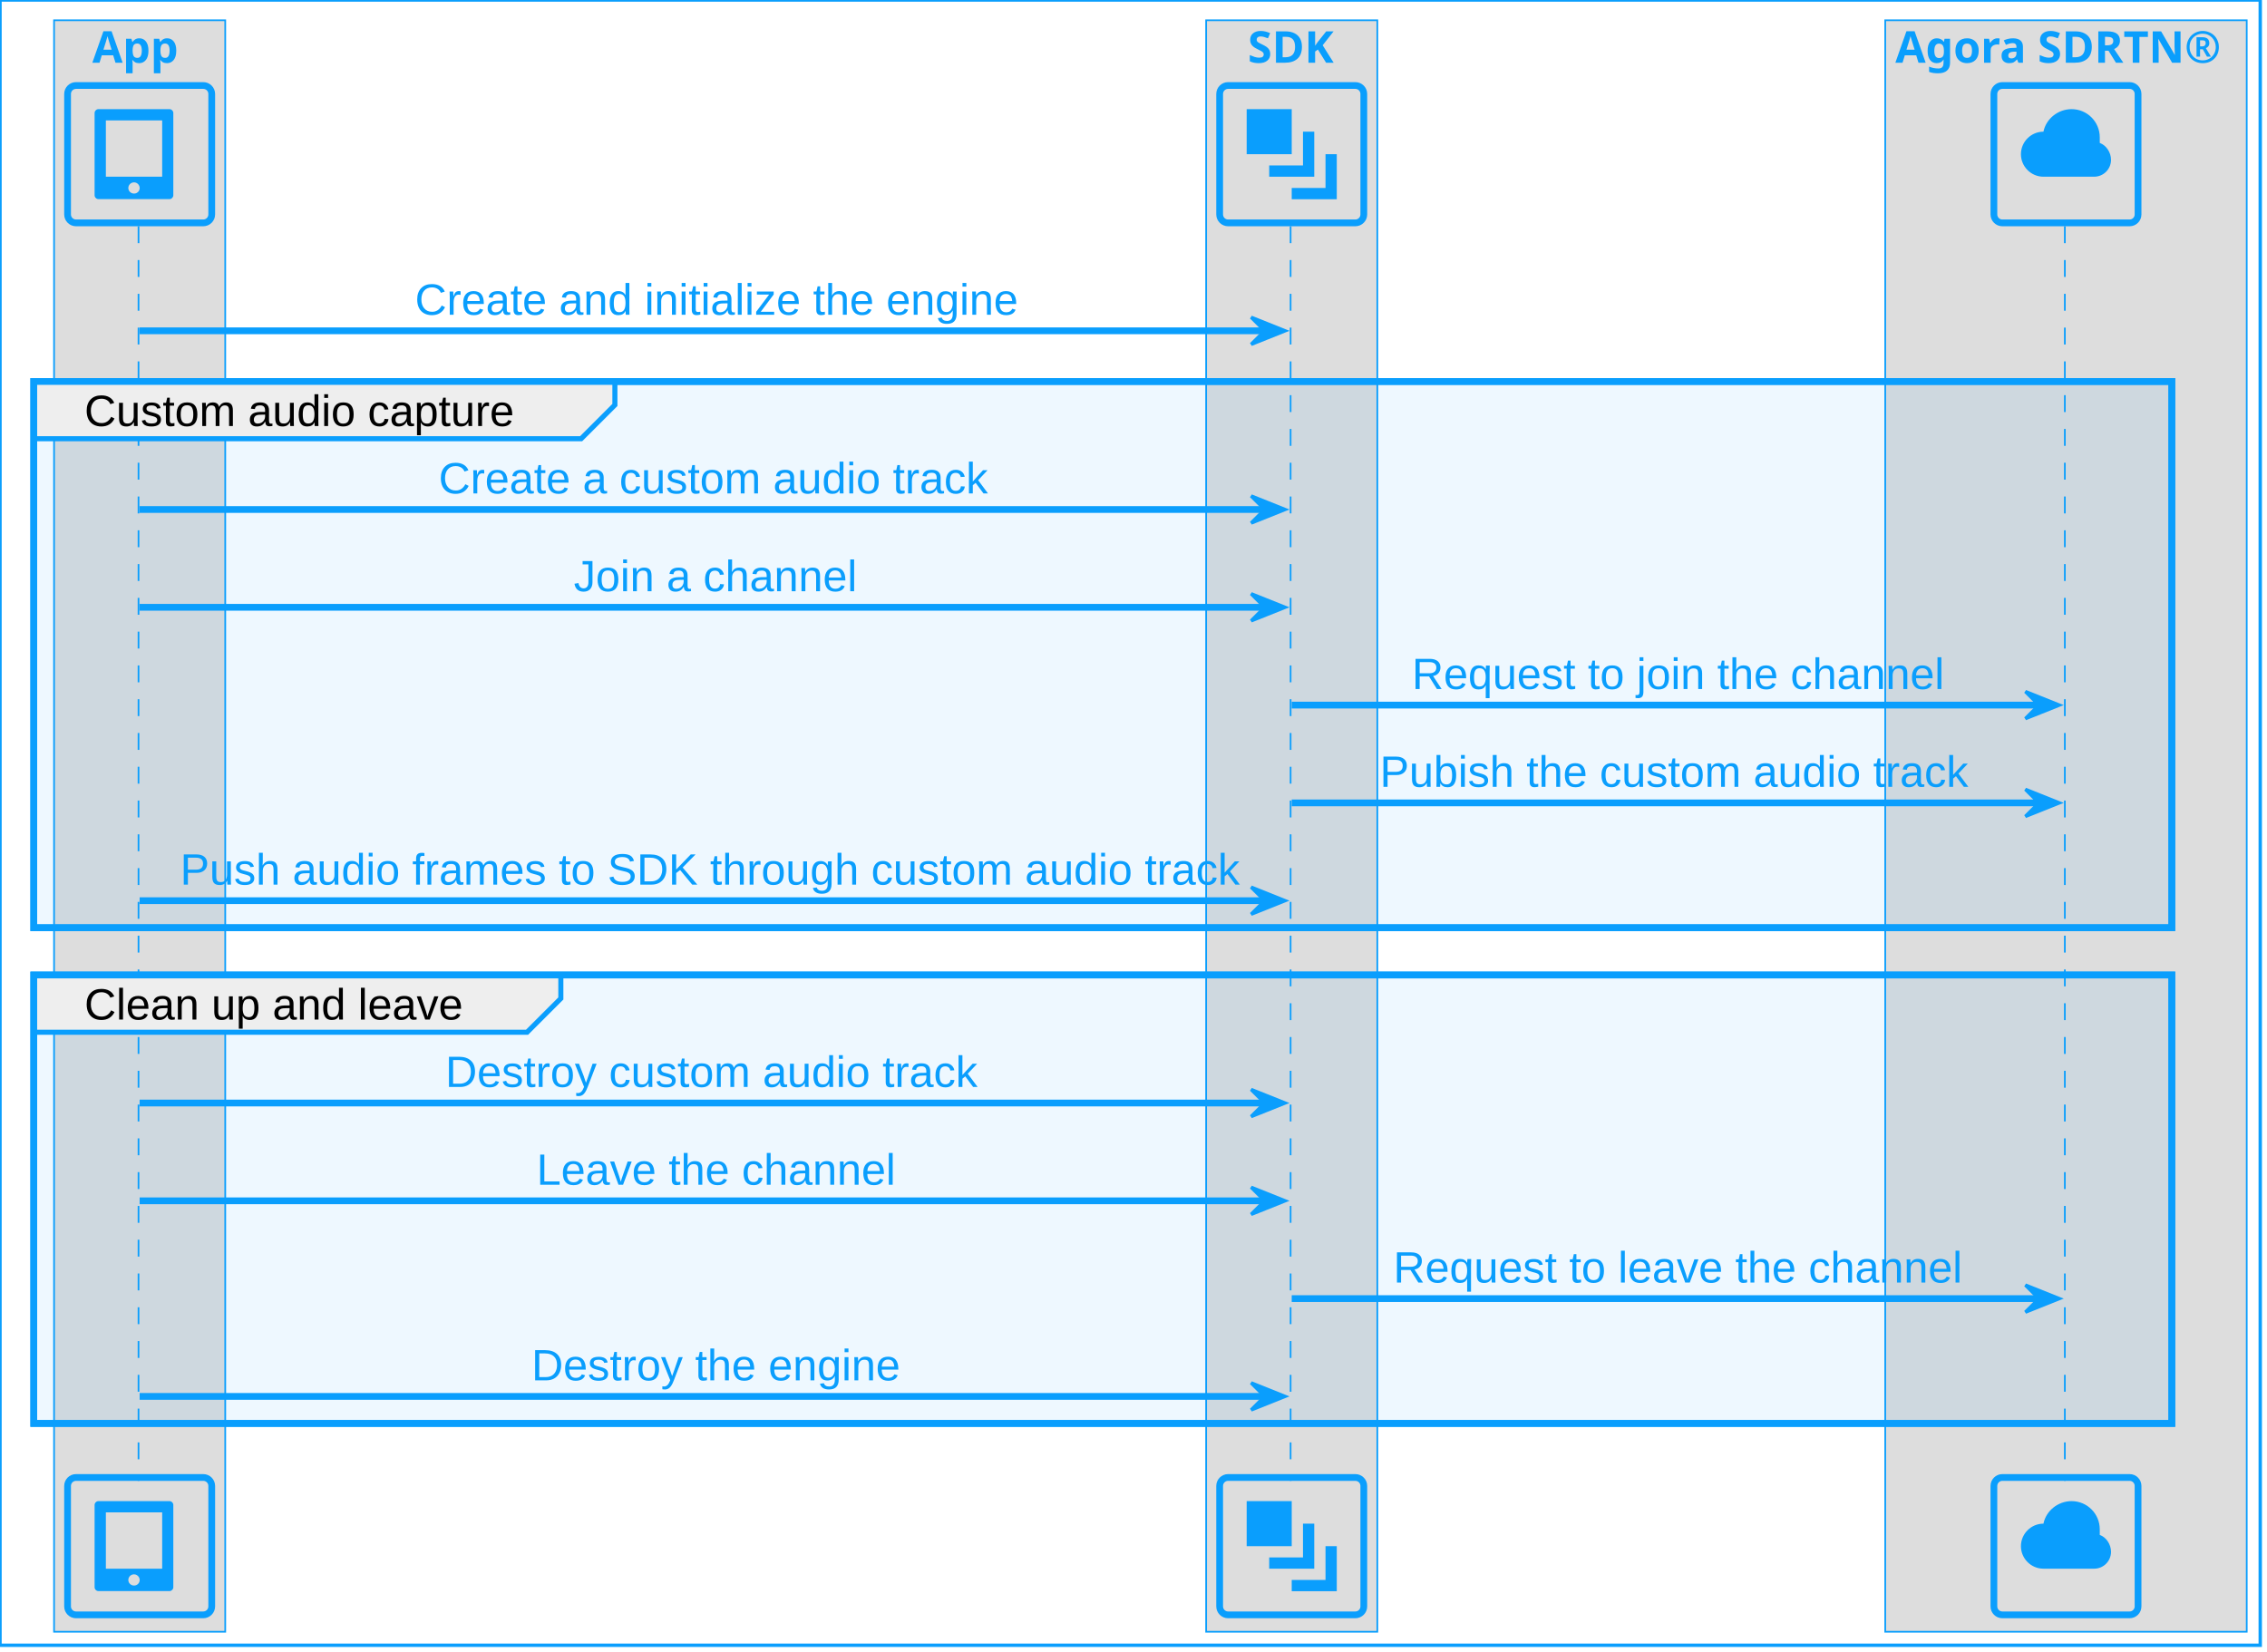
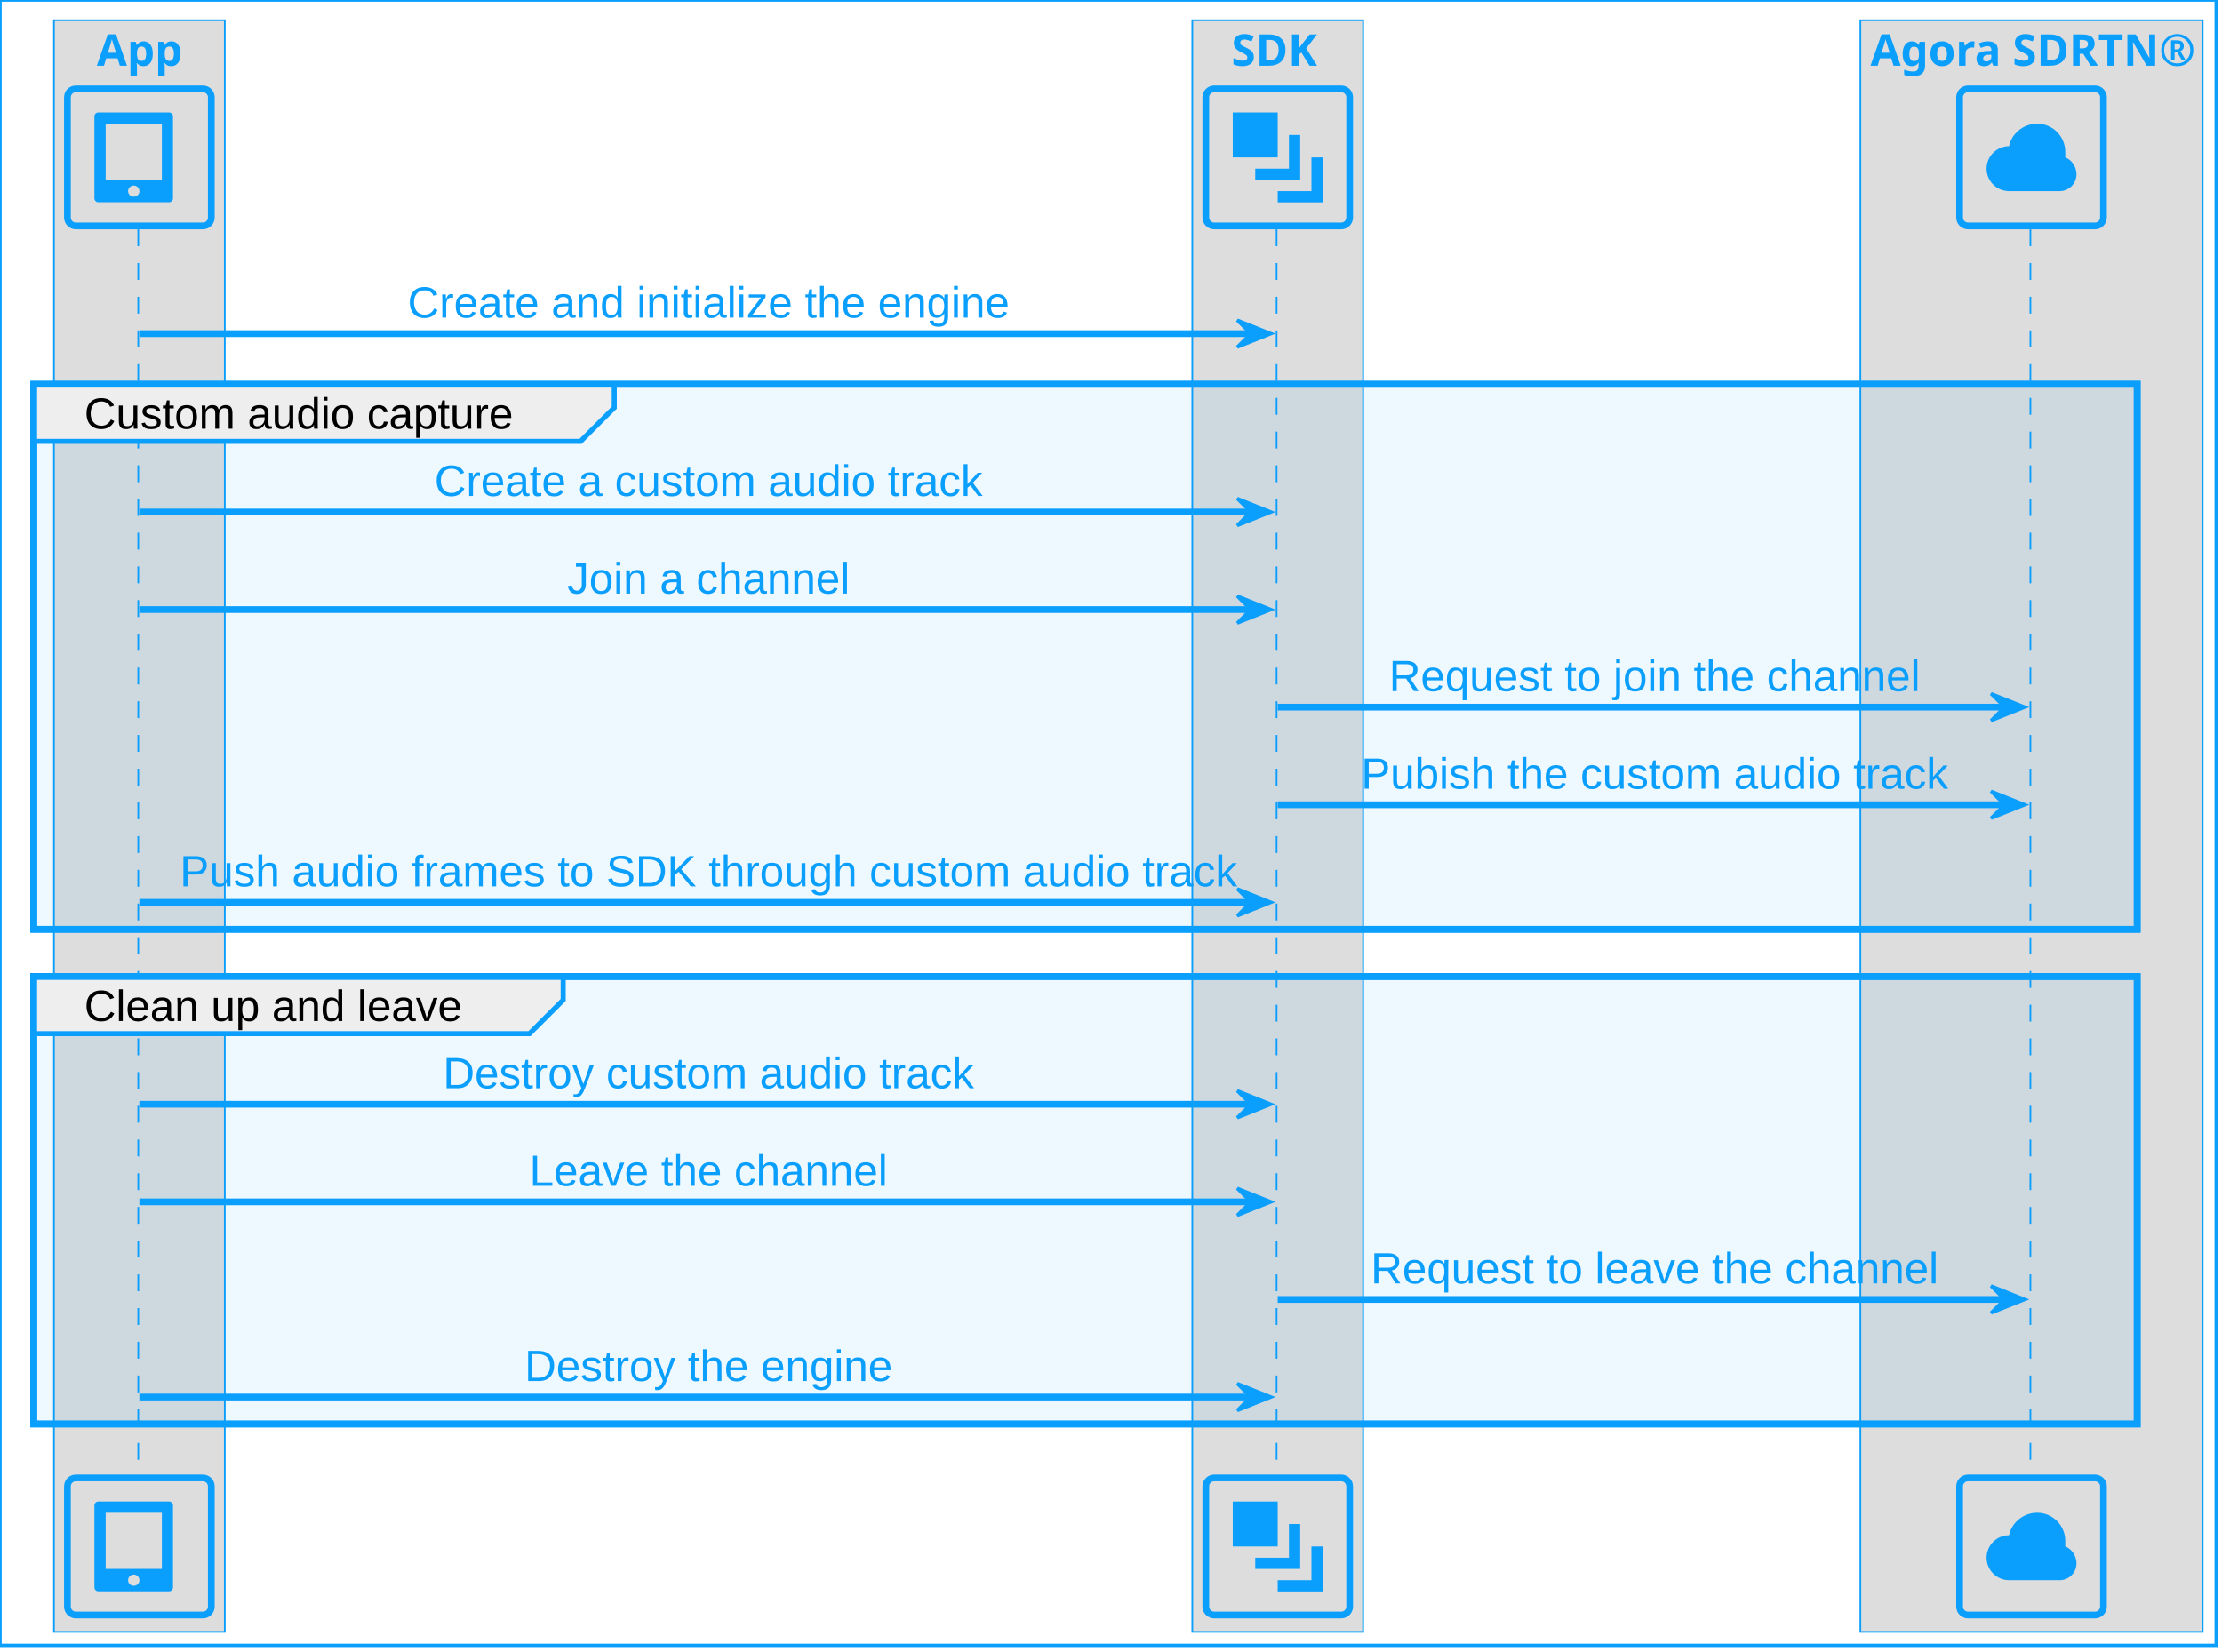
- <svg xmlns="http://www.w3.org/2000/svg" contentStyleType="text/css" height="489px" preserveAspectRatio="none" style="width:671px;height:489px;" version="1.1" viewBox="0 0 671 489" width="671px" zoomAndPan="magnify">
+ <svg xmlns="http://www.w3.org/2000/svg" contentStyleType="text/css" data-diagram-type="SEQUENCE" height="490px" preserveAspectRatio="none" style="width:659px;height:490px;" version="1.1" viewBox="0 0 659 490" width="659px" zoomAndPan="magnify">
  <defs />
  <g>
-     <rect fill="none" height="487.029" style="stroke:#0A9EFD;stroke-width:1.0;" width="669" x="0" y="0" />
-     <rect fill="#999999" fill-opacity="0.333" height="477.029" style="stroke:#0A9EFD;stroke-width:0.5;" width="50.667" x="16" y="6" />
-     <text fill="#0A9EFD" font-family="sans-serif" font-size="13" font-weight="bold" lengthAdjust="spacing" textLength="28" x="27.333" y="18.568">App</text>
-     <rect fill="#999999" fill-opacity="0.333" height="477.029" style="stroke:#0A9EFD;stroke-width:0.5;" width="50.667" x="357" y="6" />
-     <text fill="#0A9EFD" font-family="sans-serif" font-size="13" font-weight="bold" lengthAdjust="spacing" textLength="26" x="369.333" y="18.568">SDK</text>
-     <rect fill="#999999" fill-opacity="0.333" height="477.029" style="stroke:#0A9EFD;stroke-width:0.5;" width="107" x="558" y="6" />
-     <text fill="#0A9EFD" font-family="sans-serif" font-size="13" font-weight="bold" lengthAdjust="spacing" textLength="101" x="561" y="18.568">Agora SDRTN®</text>
-     <rect fill="#0A9EFD" fill-opacity="0.067" height="161.692" style="stroke:#0A9EFD;stroke-width:2.0;" width="632.833" x="10" y="112.926" />
-     <rect fill="#0A9EFD" fill-opacity="0.067" height="132.744" style="stroke:#0A9EFD;stroke-width:2.0;" width="632.833" x="10" y="288.618" />
-     <line style="stroke:#0A9EFD;stroke-width:0.5;stroke-dasharray:5.0,5.0;" x1="41" x2="41" y1="66.977" y2="438.362" />
-     <line style="stroke:#0A9EFD;stroke-width:0.5;stroke-dasharray:5.0,5.0;" x1="382" x2="382" y1="66.977" y2="438.362" />
-     <line style="stroke:#0A9EFD;stroke-width:0.5;stroke-dasharray:5.0,5.0;" x1="611.167" x2="611.167" y1="66.977" y2="438.362" />
-     <rect fill="none" height="40.667" rx="2.5" ry="2.5" style="stroke:#0A9EFD;stroke-width:2.0;" width="42.667" x="20" y="25.311" />
-     <path d="M29.133,32.31 C28.533,32.31 28,32.844 28,33.444 L28,57.81 C28,58.41 28.533,58.944 29.133,58.944 L50.167,58.944 C50.767,58.944 51.3,58.41 51.3,57.81 L51.3,33.444 C51.3,32.844 50.767,32.31 50.167,32.31 L29.133,32.31 M31.333,35.644 L48,35.644 L48,52.31 L31.333,52.31 L31.333,35.644 M39.667,53.977 C40.933,53.977 41.767,55.377 41.133,56.477 C40.5,57.577 38.867,57.577 38.2,56.477 C37.567,55.377 38.367,53.977 39.667,53.977 " fill="#0A9EFD" style="stroke:;stroke-width:0.0;stroke-dasharray:;" />
-     <rect fill="none" height="40.667" rx="2.5" ry="2.5" style="stroke:#0A9EFD;stroke-width:2.0;" width="42.667" x="20" y="437.362" />
-     <path d="M29.133,444.362 C28.533,444.362 28,444.895 28,445.495 L28,469.862 C28,470.462 28.533,470.995 29.133,470.995 L50.167,470.995 C50.767,470.995 51.3,470.462 51.3,469.862 L51.3,445.495 C51.3,444.895 50.767,444.362 50.167,444.362 L29.133,444.362 M31.333,447.695 L48,447.695 L48,464.362 L31.333,464.362 L31.333,447.695 M39.667,466.029 C40.933,466.029 41.767,467.429 41.133,468.529 C40.5,469.629 38.867,469.629 38.2,468.529 C37.567,467.429 38.367,466.029 39.667,466.029 " fill="#0A9EFD" style="stroke:;stroke-width:0.0;stroke-dasharray:;" />
-     <rect fill="none" height="40.667" rx="2.5" ry="2.5" style="stroke:#0A9EFD;stroke-width:2.0;" width="42.667" x="361" y="25.311" />
-     <path d="M369,32.31 L369,45.644 L382.333,45.644 L382.333,32.31 L369,32.31 M385.667,38.977 L385.667,48.977 L375.667,48.977 L375.667,52.31 L389,52.31 L389,38.977 L385.667,38.977 M392.333,45.644 L392.333,55.644 L382.333,55.644 L382.333,58.977 L395.667,58.977 L395.667,45.644 L392.333,45.644 " fill="#0A9EFD" style="stroke:;stroke-width:0.0;stroke-dasharray:;" />
-     <rect fill="none" height="40.667" rx="2.5" ry="2.5" style="stroke:#0A9EFD;stroke-width:2.0;" width="42.667" x="361" y="437.362" />
-     <path d="M369,444.362 L369,457.695 L382.333,457.695 L382.333,444.362 L369,444.362 M385.667,451.029 L385.667,461.029 L375.667,461.029 L375.667,464.362 L389,464.362 L389,451.029 L385.667,451.029 M392.333,457.695 L392.333,467.695 L382.333,467.695 L382.333,471.029 L395.667,471.029 L395.667,457.695 L392.333,457.695 " fill="#0A9EFD" style="stroke:;stroke-width:0.0;stroke-dasharray:;" />
-     <rect fill="none" height="40.667" rx="2.5" ry="2.5" style="stroke:#0A9EFD;stroke-width:2.0;" width="42.667" x="590.167" y="25.311" />
-     <path d="M613.167,32.31 C609.133,32.31 605.6,35.177 604.833,38.977 C601.167,38.977 598.167,41.977 598.167,45.644 C598.167,49.31 601.167,52.31 604.833,52.31 L619.833,52.31 C622.6,52.31 624.833,50.077 624.833,47.31 C624.833,45.144 623.433,43.011 621.5,42.31 L621.5,40.644 C621.5,36.044 617.767,32.31 613.167,32.31 " fill="#0A9EFD" style="stroke:;stroke-width:0.0;stroke-dasharray:;" />
-     <rect fill="none" height="40.667" rx="2.5" ry="2.5" style="stroke:#0A9EFD;stroke-width:2.0;" width="42.667" x="590.167" y="437.362" />
-     <path d="M613.167,444.362 C609.133,444.362 605.6,447.229 604.833,451.029 C601.167,451.029 598.167,454.029 598.167,457.695 C598.167,461.362 601.167,464.362 604.833,464.362 L619.833,464.362 C622.6,464.362 624.833,462.129 624.833,459.362 C624.833,457.195 623.433,455.062 621.5,454.362 L621.5,452.695 C621.5,448.095 617.767,444.362 613.167,444.362 " fill="#0A9EFD" style="stroke:;stroke-width:0.0;stroke-dasharray:;" />
-     <polygon fill="#0A9EFD" points="370.333,93.926,380.333,97.926,370.333,101.926,374.333,97.926" style="stroke:#0A9EFD;stroke-width:1.0;" />
-     <line style="stroke:#0A9EFD;stroke-width:2.0;" x1="41.333" x2="376.333" y1="97.926" y2="97.926" />
-     <text fill="#0A9EFD" font-family="Arial" font-size="13" lengthAdjust="spacing" textLength="178" x="122.833" y="93.171">Create and initialize the engine</text>
-     <path d="M10,112.926 L182,112.926 L182,119.875 L172,129.875 L10,129.875 L10,112.926 " fill="#EEEEEE" style="stroke:#0A9EFD;stroke-width:1.5;" />
-     <rect fill="none" height="161.692" style="stroke:#0A9EFD;stroke-width:2.0;" width="632.833" x="10" y="112.926" />
-     <text fill="#000000" font-family="Arial" font-size="13" lengthAdjust="spacing" textLength="127" x="25" y="126.12">Custom audio capture</text>
-     <polygon fill="#0A9EFD" points="370.333,146.823,380.333,150.823,370.333,154.823,374.333,150.823" style="stroke:#0A9EFD;stroke-width:1.0;" />
-     <line style="stroke:#0A9EFD;stroke-width:2.0;" x1="41.333" x2="376.333" y1="150.823" y2="150.823" />
-     <text fill="#0A9EFD" font-family="Arial" font-size="13" lengthAdjust="spacing" textLength="164" x="129.833" y="146.069">Create a custom audio track</text>
-     <polygon fill="#0A9EFD" points="370.333,175.772,380.333,179.772,370.333,183.772,374.333,179.772" style="stroke:#0A9EFD;stroke-width:1.0;" />
-     <line style="stroke:#0A9EFD;stroke-width:2.0;" x1="41.333" x2="376.333" y1="179.772" y2="179.772" />
-     <text fill="#0A9EFD" font-family="Arial" font-size="13" lengthAdjust="spacing" textLength="84" x="169.833" y="175.017">Join a channel</text>
-     <polygon fill="#0A9EFD" points="599.5,204.721,609.5,208.721,599.5,212.721,603.5,208.721" style="stroke:#0A9EFD;stroke-width:1.0;" />
-     <line style="stroke:#0A9EFD;stroke-width:2.0;" x1="382.333" x2="605.5" y1="208.721" y2="208.721" />
-     <text fill="#0A9EFD" font-family="Arial" font-size="13" lengthAdjust="spacing" textLength="158" x="417.917" y="203.966">Request to join the channel</text>
-     <polygon fill="#0A9EFD" points="599.5,233.67,609.5,237.67,599.5,241.67,603.5,237.67" style="stroke:#0A9EFD;stroke-width:1.0;" />
-     <line style="stroke:#0A9EFD;stroke-width:2.0;" x1="382.333" x2="605.5" y1="237.67" y2="237.67" />
-     <text fill="#0A9EFD" font-family="Arial" font-size="13" lengthAdjust="spacing" textLength="177" x="408.417" y="232.915">Pubish the custom audio track</text>
-     <polygon fill="#0A9EFD" points="370.333,262.618,380.333,266.618,370.333,270.618,374.333,266.618" style="stroke:#0A9EFD;stroke-width:1.0;" />
-     <line style="stroke:#0A9EFD;stroke-width:2.0;" x1="41.333" x2="376.333" y1="266.618" y2="266.618" />
-     <text fill="#0A9EFD" font-family="Arial" font-size="13" lengthAdjust="spacing" textLength="317" x="53.333" y="261.863">Push audio frames to SDK through custom audio track</text>
-     <path d="M10,288.618 L166,288.618 L166,295.567 L156,305.567 L10,305.567 L10,288.618 " fill="#EEEEEE" style="stroke:#0A9EFD;stroke-width:1.5;" />
-     <rect fill="none" height="132.744" style="stroke:#0A9EFD;stroke-width:2.0;" width="632.833" x="10" y="288.618" />
-     <text fill="#000000" font-family="Arial" font-size="13" lengthAdjust="spacing" textLength="111" x="25" y="301.812">Clean up and leave</text>
-     <polygon fill="#0A9EFD" points="370.333,322.516,380.333,326.516,370.333,330.516,374.333,326.516" style="stroke:#0A9EFD;stroke-width:1.0;" />
-     <line style="stroke:#0A9EFD;stroke-width:2.0;" x1="41.333" x2="376.333" y1="326.516" y2="326.516" />
-     <text fill="#0A9EFD" font-family="Arial" font-size="13" lengthAdjust="spacing" textLength="160" x="131.833" y="321.761">Destroy custom audio track</text>
-     <polygon fill="#0A9EFD" points="370.333,351.464,380.333,355.464,370.333,359.464,374.333,355.464" style="stroke:#0A9EFD;stroke-width:1.0;" />
-     <line style="stroke:#0A9EFD;stroke-width:2.0;" x1="41.333" x2="376.333" y1="355.464" y2="355.464" />
-     <text fill="#0A9EFD" font-family="Arial" font-size="13" lengthAdjust="spacing" textLength="106" x="158.833" y="350.71">Leave the channel</text>
-     <polygon fill="#0A9EFD" points="599.5,380.413,609.5,384.413,599.5,388.413,603.5,384.413" style="stroke:#0A9EFD;stroke-width:1.0;" />
-     <line style="stroke:#0A9EFD;stroke-width:2.0;" x1="382.333" x2="605.5" y1="384.413" y2="384.413" />
-     <text fill="#0A9EFD" font-family="Arial" font-size="13" lengthAdjust="spacing" textLength="169" x="412.417" y="379.658">Request to leave the channel</text>
-     <polygon fill="#0A9EFD" points="370.333,409.362,380.333,413.362,370.333,417.362,374.333,413.362" style="stroke:#0A9EFD;stroke-width:1.0;" />
-     <line style="stroke:#0A9EFD;stroke-width:2.0;" x1="41.333" x2="376.333" y1="413.362" y2="413.362" />
-     <text fill="#0A9EFD" font-family="Arial" font-size="13" lengthAdjust="spacing" textLength="109" x="157.333" y="408.607">Destroy the engine</text>
+     <rect fill="none" height="488.07" style="stroke:#0A9EFD;stroke-width:1;" width="657.28" x="0" y="0" />
+     <rect fill="#999999" fill-opacity="0.333" height="478.07" style="stroke:#0A9EFD;stroke-width:0.5;" width="50.667" x="16" y="6" />
+     <text fill="#0A9EFD" font-family="sans-serif" font-size="13" font-weight="bold" lengthAdjust="spacing" textLength="25.27" x="28.698" y="19.495">App</text>
+     <rect fill="#999999" fill-opacity="0.333" height="478.07" style="stroke:#0A9EFD;stroke-width:0.5;" width="50.667" x="353.606" y="6" />
+     <text fill="#0A9EFD" font-family="sans-serif" font-size="13" font-weight="bold" lengthAdjust="spacing" textLength="27.447" x="365.216" y="19.495">SDK</text>
+     <rect fill="#999999" fill-opacity="0.333" height="478.07" style="stroke:#0A9EFD;stroke-width:0.5;" width="101.526" x="551.754" y="6" />
+     <text fill="#0A9EFD" font-family="sans-serif" font-size="13" font-weight="bold" lengthAdjust="spacing" textLength="95.526" x="554.754" y="19.495">Agora SDRTN®</text>
+     <rect fill="#0A9EFD" fill-opacity="0.067" height="161.692" style="stroke:#0A9EFD;stroke-width:2;" width="623.85" x="10" y="113.967" />
+     <rect fill="#0A9EFD" fill-opacity="0.067" height="132.744" style="stroke:#0A9EFD;stroke-width:2;" width="623.85" x="10" y="289.659" />
+     <g>
+       <rect fill="#000000" fill-opacity="0" height="371.385" width="8" x="37.333" y="68.018" />
+       <line style="stroke:#0A9EFD;stroke-width:0.5;stroke-dasharray:5.0,5.0;" x1="41" x2="41" y1="68.018" y2="439.403" />
+     </g>
+     <g>
+       <rect fill="#000000" fill-opacity="0" height="371.385" width="8" x="374.939" y="68.018" />
+       <line style="stroke:#0A9EFD;stroke-width:0.5;stroke-dasharray:5.0,5.0;" x1="378.606" x2="378.606" y1="68.018" y2="439.403" />
+     </g>
+     <g>
+       <rect fill="#000000" fill-opacity="0" height="371.385" width="8" x="598.517" y="68.018" />
+       <line style="stroke:#0A9EFD;stroke-width:0.5;stroke-dasharray:5.0,5.0;" x1="602.183" x2="602.183" y1="68.018" y2="439.403" />
+     </g>
+     <g class="participant participant-head" data-participant="APP">
+       <rect fill="none" height="40.667" rx="2.5" ry="2.5" style="stroke:#0A9EFD;stroke-width:2;" width="42.667" x="20" y="26.352" />
+       <path d="M29.133,33.352 C28.533,33.352 28,33.885 28,34.485 L28,58.852 C28,59.452 28.533,59.985 29.133,59.985 L50.167,59.985 C50.767,59.985 51.3,59.452 51.3,58.852 L51.3,34.485 C51.3,33.885 50.767,33.352 50.167,33.352 L29.133,33.352 M31.333,36.685 L48,36.685 L48,53.352 L31.333,53.352 L31.333,36.685 M39.667,55.018 C40.933,55.018 41.767,56.418 41.133,57.518 C40.5,58.618 38.867,58.618 38.2,57.518 C37.567,56.418 38.367,55.018 39.667,55.018" fill="#0A9EFD" />
+     </g>
+     <g class="participant participant-tail" data-participant="APP">
+       <rect fill="none" height="40.667" rx="2.5" ry="2.5" style="stroke:#0A9EFD;stroke-width:2;" width="42.667" x="20" y="438.403" />
+       <path d="M29.133,445.403 C28.533,445.403 28,445.936 28,446.536 L28,470.903 C28,471.503 28.533,472.036 29.133,472.036 L50.167,472.036 C50.767,472.036 51.3,471.503 51.3,470.903 L51.3,446.536 C51.3,445.936 50.767,445.403 50.167,445.403 L29.133,445.403 M31.333,448.736 L48,448.736 L48,465.403 L31.333,465.403 L31.333,448.736 M39.667,467.07 C40.933,467.07 41.767,468.47 41.133,469.57 C40.5,470.67 38.867,470.67 38.2,469.57 C37.567,468.47 38.367,467.07 39.667,467.07" fill="#0A9EFD" />
+     </g>
+     <g class="participant participant-head" data-participant="SDK">
+       <rect fill="none" height="40.667" rx="2.5" ry="2.5" style="stroke:#0A9EFD;stroke-width:2;" width="42.667" x="357.606" y="26.352" />
+       <path d="M365.606,33.352 L365.606,46.685 L378.939,46.685 L378.939,33.352 L365.606,33.352 M382.273,40.018 L382.273,50.018 L372.273,50.018 L372.273,53.352 L385.606,53.352 L385.606,40.018 L382.273,40.018 M388.939,46.685 L388.939,56.685 L378.939,56.685 L378.939,60.018 L392.273,60.018 L392.273,46.685 L388.939,46.685" fill="#0A9EFD" />
+     </g>
+     <g class="participant participant-tail" data-participant="SDK">
+       <rect fill="none" height="40.667" rx="2.5" ry="2.5" style="stroke:#0A9EFD;stroke-width:2;" width="42.667" x="357.606" y="438.403" />
+       <path d="M365.606,445.403 L365.606,458.736 L378.939,458.736 L378.939,445.403 L365.606,445.403 M382.273,452.07 L382.273,462.07 L372.273,462.07 L372.273,465.403 L385.606,465.403 L385.606,452.07 L382.273,452.07 M388.939,458.736 L388.939,468.736 L378.939,468.736 L378.939,472.07 L392.273,472.07 L392.273,458.736 L388.939,458.736" fill="#0A9EFD" />
+     </g>
+     <g class="participant participant-head" data-participant="RTN">
+       <rect fill="none" height="40.667" rx="2.5" ry="2.5" style="stroke:#0A9EFD;stroke-width:2;" width="42.667" x="581.183" y="26.352" />
+       <path d="M604.183,36.685 C600.15,36.685 596.617,39.552 595.85,43.352 C592.183,43.352 589.183,46.352 589.183,50.018 C589.183,53.685 592.183,56.685 595.85,56.685 L610.85,56.685 C613.617,56.685 615.85,54.452 615.85,51.685 C615.85,49.518 614.45,47.385 612.517,46.685 L612.517,45.018 C612.517,40.418 608.784,36.685 604.183,36.685" fill="#0A9EFD" />
+     </g>
+     <g class="participant participant-tail" data-participant="RTN">
+       <rect fill="none" height="40.667" rx="2.5" ry="2.5" style="stroke:#0A9EFD;stroke-width:2;" width="42.667" x="581.183" y="438.403" />
+       <path d="M604.183,448.736 C600.15,448.736 596.617,451.603 595.85,455.403 C592.183,455.403 589.183,458.403 589.183,462.07 C589.183,465.736 592.183,468.736 595.85,468.736 L610.85,468.736 C613.617,468.736 615.85,466.503 615.85,463.736 C615.85,461.57 614.45,459.436 612.517,458.736 L612.517,457.07 C612.517,452.47 608.784,448.736 604.183,448.736" fill="#0A9EFD" />
+     </g>
+     <g class="message" data-participant-1="APP" data-participant-2="SDK">
+       <polygon fill="#0A9EFD" points="366.939,94.967,376.939,98.967,366.939,102.967,370.939,98.967" style="stroke:#0A9EFD;stroke-width:1;" />
+       <line style="stroke:#0A9EFD;stroke-width:2;" x1="41.333" x2="372.939" y1="98.967" y2="98.967" />
+       <text fill="#0A9EFD" font-family="Arial" font-size="13" lengthAdjust="spacing" textLength="178.509" x="120.882" y="94.212">Create and initialize the engine</text>
+     </g>
+     <path d="M10,113.967 L182.182,113.967 L182.182,120.916 L172.182,130.916 L10,130.916 L10,113.967" fill="#EEEEEE" style="stroke:#0A9EFD;stroke-width:1.5;" />
+     <rect fill="none" height="161.692" style="stroke:#0A9EFD;stroke-width:2;" width="623.85" x="10" y="113.967" />
+     <text fill="#000000" font-family="Arial" font-size="13" lengthAdjust="spacing" textLength="127.182" x="25" y="127.161">Custom audio capture</text>
+     <g class="message" data-participant-1="APP" data-participant-2="SDK">
+       <polygon fill="#0A9EFD" points="366.939,147.864,376.939,151.864,366.939,155.864,370.939,151.864" style="stroke:#0A9EFD;stroke-width:1;" />
+       <line style="stroke:#0A9EFD;stroke-width:2;" x1="41.333" x2="372.939" y1="151.864" y2="151.864" />
+       <text fill="#0A9EFD" font-family="Arial" font-size="13" lengthAdjust="spacing" textLength="162.576" x="128.848" y="147.109">Create a custom audio track</text>
+     </g>
+     <g class="message" data-participant-1="APP" data-participant-2="SDK">
+       <polygon fill="#0A9EFD" points="366.939,176.813,376.939,180.813,366.939,184.813,370.939,180.813" style="stroke:#0A9EFD;stroke-width:1;" />
+       <line style="stroke:#0A9EFD;stroke-width:2;" x1="41.333" x2="372.939" y1="180.813" y2="180.813" />
+       <text fill="#0A9EFD" font-family="Arial" font-size="13" lengthAdjust="spacing" textLength="83.84" x="168.216" y="176.058">Join a channel</text>
+     </g>
+     <g class="message" data-participant-1="SDK" data-participant-2="RTN">
+       <polygon fill="#0A9EFD" points="590.517,205.762,600.517,209.762,590.517,213.762,594.517,209.762" style="stroke:#0A9EFD;stroke-width:1;" />
+       <line style="stroke:#0A9EFD;stroke-width:2;" x1="378.939" x2="596.517" y1="209.762" y2="209.762" />
+       <text fill="#0A9EFD" font-family="Arial" font-size="13" lengthAdjust="spacing" textLength="157.555" x="411.95" y="205.007">Request to join the channel</text>
+     </g>
+     <g class="message" data-participant-1="SDK" data-participant-2="RTN">
+       <polygon fill="#0A9EFD" points="590.517,234.711,600.517,238.711,590.517,242.711,594.517,238.711" style="stroke:#0A9EFD;stroke-width:1;" />
+       <line style="stroke:#0A9EFD;stroke-width:2;" x1="378.939" x2="596.517" y1="238.711" y2="238.711" />
+       <text fill="#0A9EFD" font-family="Arial" font-size="13" lengthAdjust="spacing" textLength="174.148" x="403.654" y="233.956">Pubish the custom audio track</text>
+     </g>
+     <g class="message" data-participant-1="APP" data-participant-2="SDK">
+       <polygon fill="#0A9EFD" points="366.939,263.659,376.939,267.659,366.939,271.659,370.939,267.659" style="stroke:#0A9EFD;stroke-width:1;" />
+       <line style="stroke:#0A9EFD;stroke-width:2;" x1="41.333" x2="372.939" y1="267.659" y2="267.659" />
+       <text fill="#0A9EFD" font-family="Arial" font-size="13" lengthAdjust="spacing" textLength="313.606" x="53.333" y="262.904">Push audio frames to SDK through custom audio track</text>
+     </g>
+     <path d="M10,289.659 L167.03,289.659 L167.03,296.608 L157.03,306.608 L10,306.608 L10,289.659" fill="#EEEEEE" style="stroke:#0A9EFD;stroke-width:1.5;" />
+     <rect fill="none" height="132.744" style="stroke:#0A9EFD;stroke-width:2;" width="623.85" x="10" y="289.659" />
+     <text fill="#000000" font-family="Arial" font-size="13" lengthAdjust="spacing" textLength="112.03" x="25" y="302.853">Clean up and leave</text>
+     <g class="message" data-participant-1="APP" data-participant-2="SDK">
+       <polygon fill="#0A9EFD" points="366.939,323.557,376.939,327.557,366.939,331.557,370.939,327.557" style="stroke:#0A9EFD;stroke-width:1;" />
+       <line style="stroke:#0A9EFD;stroke-width:2;" x1="41.333" x2="372.939" y1="327.557" y2="327.557" />
+       <text fill="#0A9EFD" font-family="Arial" font-size="13" lengthAdjust="spacing" textLength="157.504" x="131.384" y="322.802">Destroy custom audio track</text>
+     </g>
+     <g class="message" data-participant-1="APP" data-participant-2="SDK">
+       <polygon fill="#0A9EFD" points="366.939,352.505,376.939,356.505,366.939,360.505,370.939,356.505" style="stroke:#0A9EFD;stroke-width:1;" />
+       <line style="stroke:#0A9EFD;stroke-width:2;" x1="41.333" x2="372.939" y1="356.505" y2="356.505" />
+       <text fill="#0A9EFD" font-family="Arial" font-size="13" lengthAdjust="spacing" textLength="106.253" x="157.01" y="351.751">Leave the channel</text>
+     </g>
+     <g class="message" data-participant-1="SDK" data-participant-2="RTN">
+       <polygon fill="#0A9EFD" points="590.517,381.454,600.517,385.454,590.517,389.454,594.517,385.454" style="stroke:#0A9EFD;stroke-width:1;" />
+       <line style="stroke:#0A9EFD;stroke-width:2;" x1="378.939" x2="596.517" y1="385.454" y2="385.454" />
+       <text fill="#0A9EFD" font-family="Arial" font-size="13" lengthAdjust="spacing" textLength="168.397" x="406.53" y="380.699">Request to leave the channel</text>
+     </g>
+     <g class="message" data-participant-1="APP" data-participant-2="SDK">
+       <polygon fill="#0A9EFD" points="366.939,410.403,376.939,414.403,366.939,418.403,370.939,414.403" style="stroke:#0A9EFD;stroke-width:1;" />
+       <line style="stroke:#0A9EFD;stroke-width:2;" x1="41.333" x2="372.939" y1="414.403" y2="414.403" />
+       <text fill="#0A9EFD" font-family="Arial" font-size="13" lengthAdjust="spacing" textLength="109.123" x="155.575" y="409.648">Destroy the engine</text>
+     </g>
  </g>
</svg>
